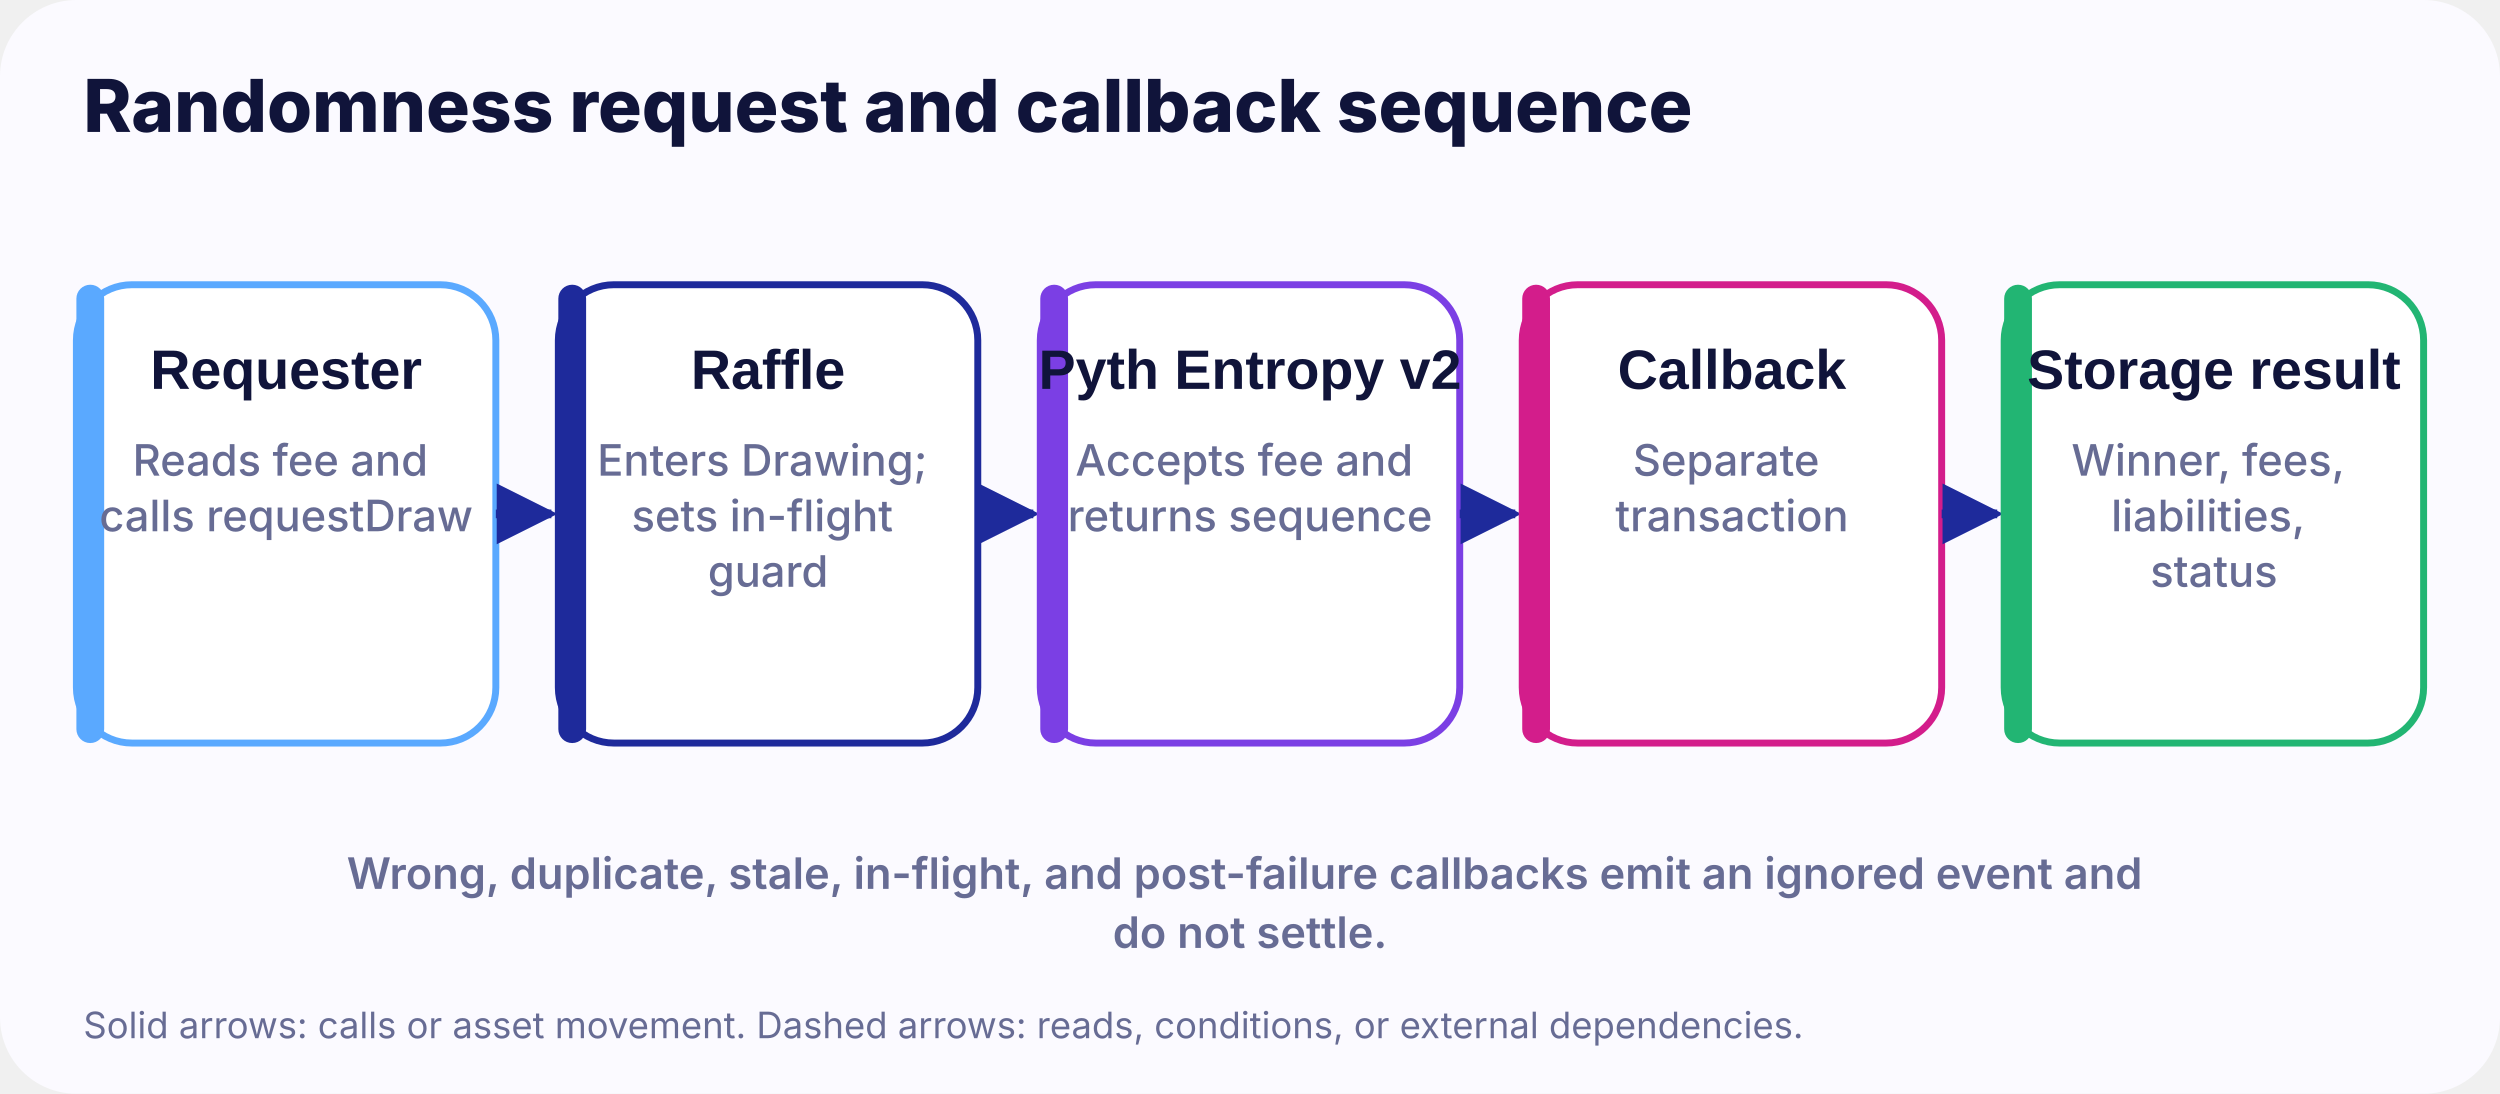
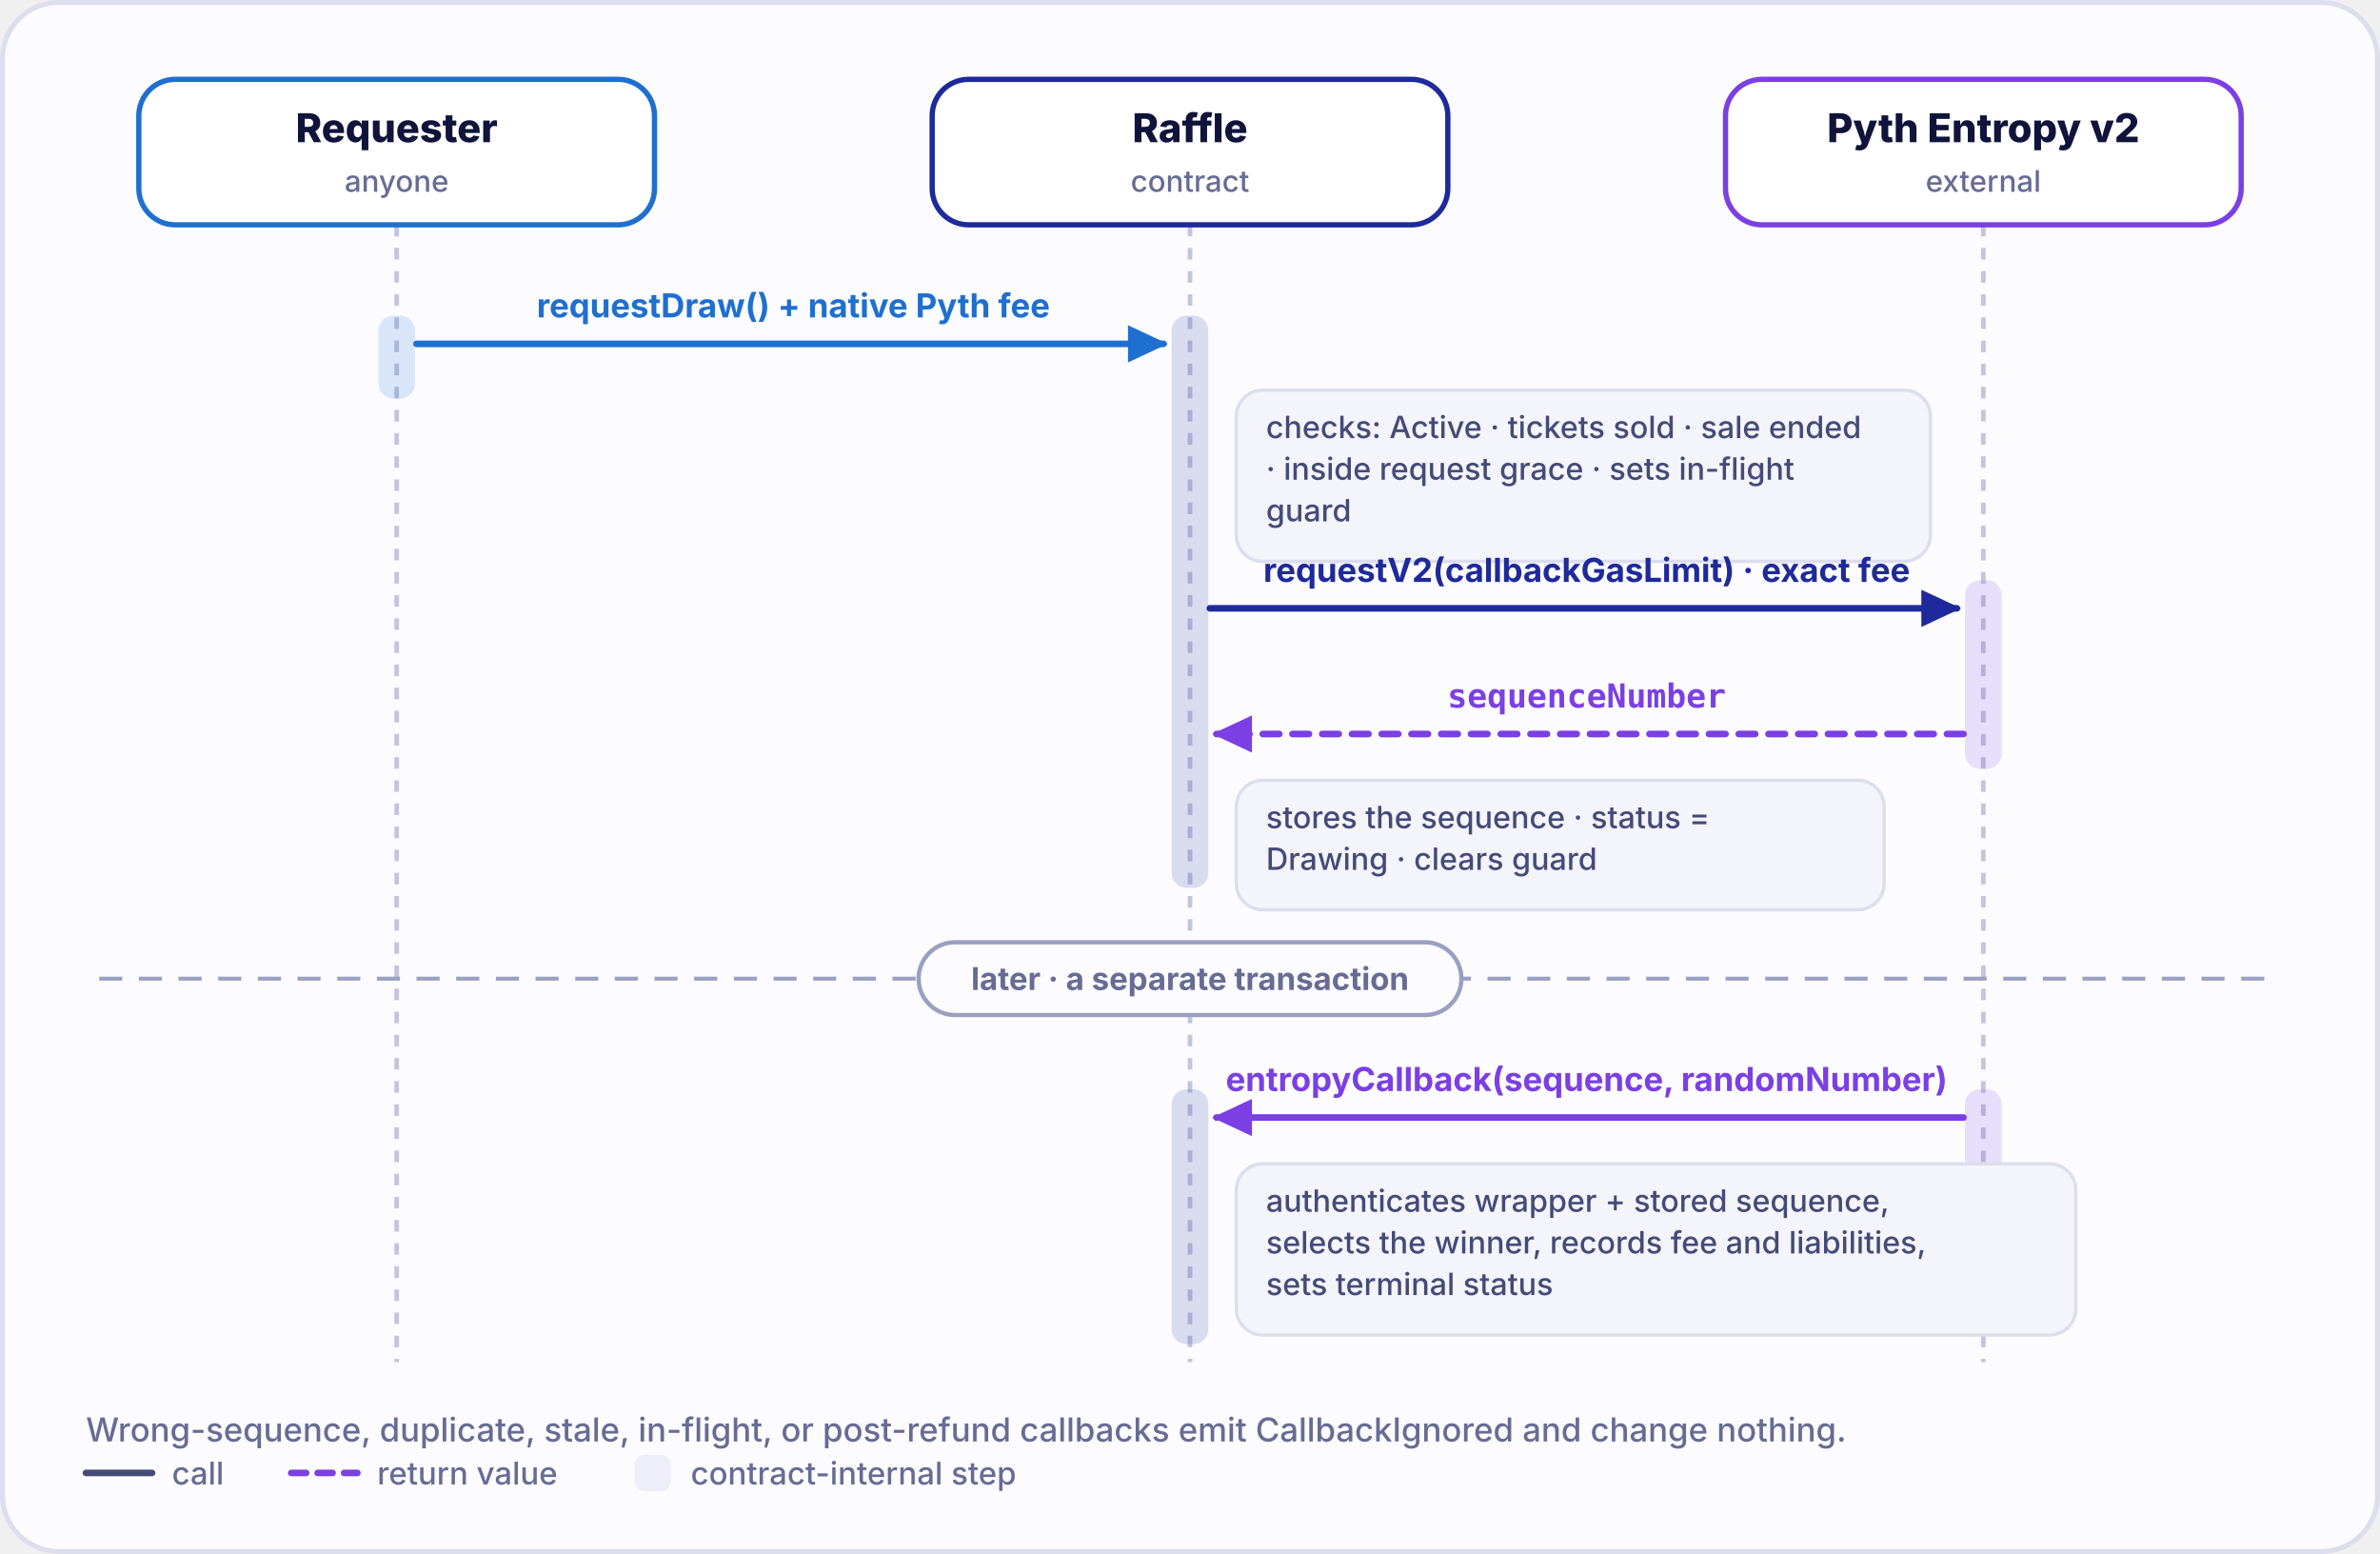
- <svg xmlns="http://www.w3.org/2000/svg" role="img" aria-labelledby="title desc" viewBox="0 0 720 315">
+ <svg xmlns="http://www.w3.org/2000/svg" role="img" aria-labelledby="f07-title f07-desc" viewBox="0 0 720 470" font-family="Inter,'Helvetica Neue',Arial,sans-serif">
  <defs>
-     <marker id="arrow" viewBox="0 0 10 10" refX="9" refY="5" markerWidth="7" markerHeight="7" orient="auto-start-reverse">
-       <path d="M 0 0 L 10 5 L 0 10 z" fill="#1e2a9b" />
+     <marker id="f07m1f6fd0" viewBox="0 0 10 10" refX="8.4" refY="5" markerWidth="6.4" markerHeight="6.4" orient="auto-start-reverse">
+       <path d="M 0 0.6 L 9.4 5 L 0 9.4 z" fill="#1f6fd0" />
    </marker>
-     <linearGradient id="brand" x1="0" y1="0" x2="1" y2="1">
-       <stop offset="0" stop-color="#1e2a9b" />
-       <stop offset="0.55" stop-color="#d31d8b" />
-       <stop offset="1" stop-color="#ffd84d" />
-     </linearGradient>
+     <marker id="f07m1e2a9b" viewBox="0 0 10 10" refX="8.4" refY="5" markerWidth="6.4" markerHeight="6.4" orient="auto-start-reverse">
+       <path d="M 0 0.6 L 9.4 5 L 0 9.4 z" fill="#1e2a9b" />
+     </marker>
+     <marker id="f07m7b3fe4" viewBox="0 0 10 10" refX="8.4" refY="5" markerWidth="6.4" markerHeight="6.4" orient="auto-start-reverse">
+       <path d="M 0 0.6 L 9.4 5 L 0 9.4 z" fill="#7b3fe4" />
+     </marker>
  </defs>
-   <rect width="720" height="315" rx="22" fill="#fbfaff" />
-   <text x="24" y="38" text-anchor="start" font-family="Inter,Arial,sans-serif" font-size="21" font-weight="800" fill="#10143a">
-     <tspan x="24" dy="0">Randomness request and callback sequence</tspan>
+   <rect x="0.75" y="0.75" width="718.5" height="468.5" rx="17" fill="#fcfcff" stroke="#dcdded" stroke-width="1.5" />
+   <line x1="120" y1="68" x2="120" y2="412" stroke="#c3c5dd" stroke-width="1.4" stroke-dasharray="3.5 3.5" />
+   <rect x="42" y="24" width="156" height="44" rx="11" fill="#ffffff" stroke="#1f6fd0" stroke-width="1.6" />
+   <text x="120" y="43" text-anchor="middle" font-family="Inter,'Helvetica Neue',Arial,sans-serif" font-size="12" font-weight="780" fill="#10143a">Requester</text>
+   <text x="120" y="58" text-anchor="middle" font-family="Inter,'Helvetica Neue',Arial,sans-serif" font-size="9" font-weight="550" fill="#676c94">anyone</text>
+   <line x1="360" y1="68" x2="360" y2="412" stroke="#c3c5dd" stroke-width="1.4" stroke-dasharray="3.5 3.5" />
+   <rect x="282" y="24" width="156" height="44" rx="11" fill="#ffffff" stroke="#1e2a9b" stroke-width="1.6" />
+   <text x="360" y="43" text-anchor="middle" font-family="Inter,'Helvetica Neue',Arial,sans-serif" font-size="12" font-weight="780" fill="#10143a">Raffle</text>
+   <text x="360" y="58" text-anchor="middle" font-family="Inter,'Helvetica Neue',Arial,sans-serif" font-size="9" font-weight="550" fill="#676c94">contract</text>
+   <line x1="600" y1="68" x2="600" y2="412" stroke="#c3c5dd" stroke-width="1.4" stroke-dasharray="3.5 3.5" />
+   <rect x="522" y="24" width="156" height="44" rx="11" fill="#ffffff" stroke="#7b3fe4" stroke-width="1.6" />
+   <text x="600" y="43" text-anchor="middle" font-family="Inter,'Helvetica Neue',Arial,sans-serif" font-size="12" font-weight="780" fill="#10143a">Pyth Entropy v2</text>
+   <text x="600" y="58" text-anchor="middle" font-family="Inter,'Helvetica Neue',Arial,sans-serif" font-size="9" font-weight="550" fill="#676c94">external</text>
+   <rect x="115" y="96" width="10" height="24" rx="4" fill="#1f6fd0" opacity="0.16" stroke="#1f6fd0" stroke-width="1.1" />
+   <rect x="355" y="96" width="10" height="172" rx="4" fill="#1e2a9b" opacity="0.16" stroke="#1e2a9b" stroke-width="1.1" />
+   <rect x="595" y="176" width="10" height="56" rx="4" fill="#7b3fe4" opacity="0.16" stroke="#7b3fe4" stroke-width="1.1" />
+   <rect x="595" y="330" width="10" height="26" rx="4" fill="#7b3fe4" opacity="0.16" stroke="#7b3fe4" stroke-width="1.1" />
+   <rect x="355" y="330" width="10" height="76" rx="4" fill="#1e2a9b" opacity="0.16" stroke="#1e2a9b" stroke-width="1.1" />
+   <line x1="126" y1="104" x2="352" y2="104" stroke="#1f6fd0" stroke-width="2" stroke-linecap="round" marker-end="url(#f07m1f6fd0)" />
+   <text x="240" y="96" text-anchor="middle" font-family="Inter,'Helvetica Neue',Arial,sans-serif" font-size="10" font-weight="700" fill="#1f6fd0">requestDraw() + native Pyth fee</text>
+   <rect x="374" y="118" width="210" height="51.8" rx="8" fill="#f4f4fb" stroke="#dcdded" stroke-width="1" />
+   <text x="383" y="132.5" text-anchor="start" font-family="Inter,'Helvetica Neue',Arial,sans-serif" font-size="9.3" font-weight="550" fill="#454b78">
+     <tspan x="383" dy="0">checks: Active · tickets sold · sale ended</tspan>
+     <tspan x="383" dy="12.6">· inside request grace · sets in-flight</tspan>
+     <tspan x="383" dy="12.6">guard</tspan>
  </text>
+   <line x1="366" y1="184" x2="592" y2="184" stroke="#1e2a9b" stroke-width="2" stroke-linecap="round" marker-end="url(#f07m1e2a9b)" />
+   <text x="480" y="176" text-anchor="middle" font-family="Inter,'Helvetica Neue',Arial,sans-serif" font-size="10" font-weight="700" fill="#1e2a9b">requestV2(callbackGasLimit) · exact fee</text>
+   <line x1="594" y1="222" x2="368" y2="222" stroke="#7b3fe4" stroke-width="2" stroke-linecap="round" stroke-dasharray="5 4" marker-end="url(#f07m7b3fe4)" />
+   <text x="480" y="214" text-anchor="middle" font-family="'SF Mono',Menlo,Consolas,monospace" font-size="10" font-weight="700" fill="#7b3fe4">sequenceNumber</text>
+   <rect x="374" y="236" width="196" height="39.2" rx="8" fill="#f4f4fb" stroke="#dcdded" stroke-width="1" />
+   <text x="383" y="250.5" text-anchor="start" font-family="Inter,'Helvetica Neue',Arial,sans-serif" font-size="9.3" font-weight="550" fill="#454b78">
+     <tspan x="383" dy="0">stores the sequence · status =</tspan>
+     <tspan x="383" dy="12.6">Drawing · clears guard</tspan>
+   </text>
+   <line x1="30" y1="296" x2="690" y2="296" stroke="#9aa0c0" stroke-width="1.2" stroke-dasharray="7 5" />
  <g>
-     <rect x="22" y="82" width="120.8" height="132" rx="16" fill="#ffffff" stroke="#5aa9ff" stroke-width="2" />
-     <rect x="22" y="82" width="8" height="132" rx="4" fill="#5aa9ff" />
-     <text x="82.4" y="112" text-anchor="middle" font-family="Nunito,Arial,sans-serif" font-size="16" font-weight="800" fill="#10143a">
-       <tspan x="82.4" dy="0">Requester</tspan>
-     </text>
-     <text x="82.4" y="137" text-anchor="middle" font-family="Inter,Arial,sans-serif" font-size="12.5" font-weight="500" fill="#676c94">
-       <tspan x="82.4" dy="0">Reads fee and</tspan>
-       <tspan x="82.4" dy="16">calls requestDraw</tspan>
-     </text>
+     <rect x="277.9" y="285" width="164.2" height="22" rx="11" fill="#fcfcff" stroke="#9aa0c0" stroke-width="1.3" />
+     <text x="360" y="299.42" text-anchor="middle" font-family="Inter,'Helvetica Neue',Arial,sans-serif" font-size="9.5" font-weight="700" fill="#676c94">later · a separate transaction</text>
  </g>
-   <line x1="142.8" y1="148" x2="158.8" y2="148" stroke="#1e2a9b" stroke-width="2.5" marker-end="url(#arrow)" />
-   <g>
-     <rect x="160.8" y="82" width="120.8" height="132" rx="16" fill="#ffffff" stroke="#1e2a9b" stroke-width="2" />
-     <rect x="160.8" y="82" width="8" height="132" rx="4" fill="#1e2a9b" />
-     <text x="221.2" y="112" text-anchor="middle" font-family="Nunito,Arial,sans-serif" font-size="16" font-weight="800" fill="#10143a">
-       <tspan x="221.2" dy="0">Raffle</tspan>
-     </text>
-     <text x="221.2" y="137" text-anchor="middle" font-family="Inter,Arial,sans-serif" font-size="12.5" font-weight="500" fill="#676c94">
-       <tspan x="221.2" dy="0">Enters Drawing;</tspan>
-       <tspan x="221.2" dy="16">sets in-flight</tspan>
-       <tspan x="221.2" dy="16">guard</tspan>
-     </text>
-   </g>
-   <line x1="281.6" y1="148" x2="297.6" y2="148" stroke="#1e2a9b" stroke-width="2.5" marker-end="url(#arrow)" />
-   <g>
-     <rect x="299.6" y="82" width="120.8" height="132" rx="16" fill="#ffffff" stroke="#7b3fe4" stroke-width="2" />
-     <rect x="299.6" y="82" width="8" height="132" rx="4" fill="#7b3fe4" />
-     <text x="360" y="112" text-anchor="middle" font-family="Nunito,Arial,sans-serif" font-size="16" font-weight="800" fill="#10143a">
-       <tspan x="360" dy="0">Pyth Entropy v2</tspan>
-     </text>
-     <text x="360" y="137" text-anchor="middle" font-family="Inter,Arial,sans-serif" font-size="12.5" font-weight="500" fill="#676c94">
-       <tspan x="360" dy="0">Accepts fee and</tspan>
-       <tspan x="360" dy="16">returns sequence</tspan>
-     </text>
-   </g>
-   <line x1="420.4" y1="148" x2="436.4" y2="148" stroke="#1e2a9b" stroke-width="2.5" marker-end="url(#arrow)" />
-   <g>
-     <rect x="438.4" y="82" width="120.8" height="132" rx="16" fill="#ffffff" stroke="#d31d8b" stroke-width="2" />
-     <rect x="438.4" y="82" width="8" height="132" rx="4" fill="#d31d8b" />
-     <text x="498.8" y="112" text-anchor="middle" font-family="Nunito,Arial,sans-serif" font-size="16" font-weight="800" fill="#10143a">
-       <tspan x="498.8" dy="0">Callback</tspan>
-     </text>
-     <text x="498.8" y="137" text-anchor="middle" font-family="Inter,Arial,sans-serif" font-size="12.5" font-weight="500" fill="#676c94">
-       <tspan x="498.8" dy="0">Separate</tspan>
-       <tspan x="498.8" dy="16">transaction</tspan>
-     </text>
-   </g>
-   <line x1="559.2" y1="148" x2="575.2" y2="148" stroke="#1e2a9b" stroke-width="2.5" marker-end="url(#arrow)" />
-   <g>
-     <rect x="577.2" y="82" width="120.8" height="132" rx="16" fill="#ffffff" stroke="#22b573" stroke-width="2" />
-     <rect x="577.2" y="82" width="8" height="132" rx="4" fill="#22b573" />
-     <text x="637.6" y="112" text-anchor="middle" font-family="Nunito,Arial,sans-serif" font-size="16" font-weight="800" fill="#10143a">
-       <tspan x="637.6" dy="0">Storage result</tspan>
-     </text>
-     <text x="637.6" y="137" text-anchor="middle" font-family="Inter,Arial,sans-serif" font-size="12.5" font-weight="500" fill="#676c94">
-       <tspan x="637.6" dy="0">Winner, fees,</tspan>
-       <tspan x="637.6" dy="16">liabilities,</tspan>
-       <tspan x="637.6" dy="16">status</tspan>
-     </text>
-   </g>
-   <text x="360" y="256" text-anchor="middle" font-family="Inter,Arial,sans-serif" font-size="12.5" font-weight="600" fill="#676c94">
-     <tspan x="360" dy="0">Wrong, duplicate, stale, in-flight, and post-failure callbacks emit an ignored event and</tspan>
-     <tspan x="360" dy="17">do not settle.</tspan>
+   <line x1="594" y1="338" x2="368" y2="338" stroke="#7b3fe4" stroke-width="2" stroke-linecap="round" marker-end="url(#f07m7b3fe4)" />
+   <text x="480" y="330" text-anchor="middle" font-family="Inter,'Helvetica Neue',Arial,sans-serif" font-size="10" font-weight="700" fill="#7b3fe4">entropyCallback(sequence, randomNumber)</text>
+   <rect x="374" y="352" width="254" height="51.8" rx="8" fill="#f4f4fb" stroke="#dcdded" stroke-width="1" />
+   <text x="383" y="366.5" text-anchor="start" font-family="Inter,'Helvetica Neue',Arial,sans-serif" font-size="9.3" font-weight="550" fill="#454b78">
+     <tspan x="383" dy="0">authenticates wrapper + stored sequence,</tspan>
+     <tspan x="383" dy="12.6">selects the winner, records fee and liabilities,</tspan>
+     <tspan x="383" dy="12.6">sets terminal status</tspan>
  </text>
-   <text x="24" y="299" font-family="Inter,Arial,sans-serif" font-size="10.5" fill="#676c94">Solid arrows: calls or asset movement. Dashed arrows: reads, conditions, or external dependencies.</text>
+   <text x="26" y="436" text-anchor="start" font-family="Inter,'Helvetica Neue',Arial,sans-serif" font-size="10" font-weight="550" fill="#676c94">Wrong-sequence, duplicate, stale, in-flight, or post-refund callbacks emit CallbackIgnored and change nothing.</text>
+   <line x1="26" y1="445.5" x2="46" y2="445.5" stroke="#454b78" stroke-width="2" stroke-linecap="round" />
+   <text x="52" y="449" text-anchor="start" font-family="Inter,'Helvetica Neue',Arial,sans-serif" font-size="9.5" font-weight="550" fill="#676c94">call</text>
+   <line x1="88.104" y1="445.5" x2="108.104" y2="445.5" stroke="#7b3fe4" stroke-width="2" stroke-linecap="round" stroke-dasharray="4.5 3.5" />
+   <text x="114.104" y="449" text-anchor="start" font-family="Inter,'Helvetica Neue',Arial,sans-serif" font-size="9.5" font-weight="550" fill="#676c94">return value</text>
+   <rect x="191.948" y="440" width="11" height="11" rx="3" fill="#eeeef8" />
+   <text x="208.948" y="449" text-anchor="start" font-family="Inter,'Helvetica Neue',Arial,sans-serif" font-size="9.5" font-weight="550" fill="#676c94">contract-internal step</text>
</svg>
